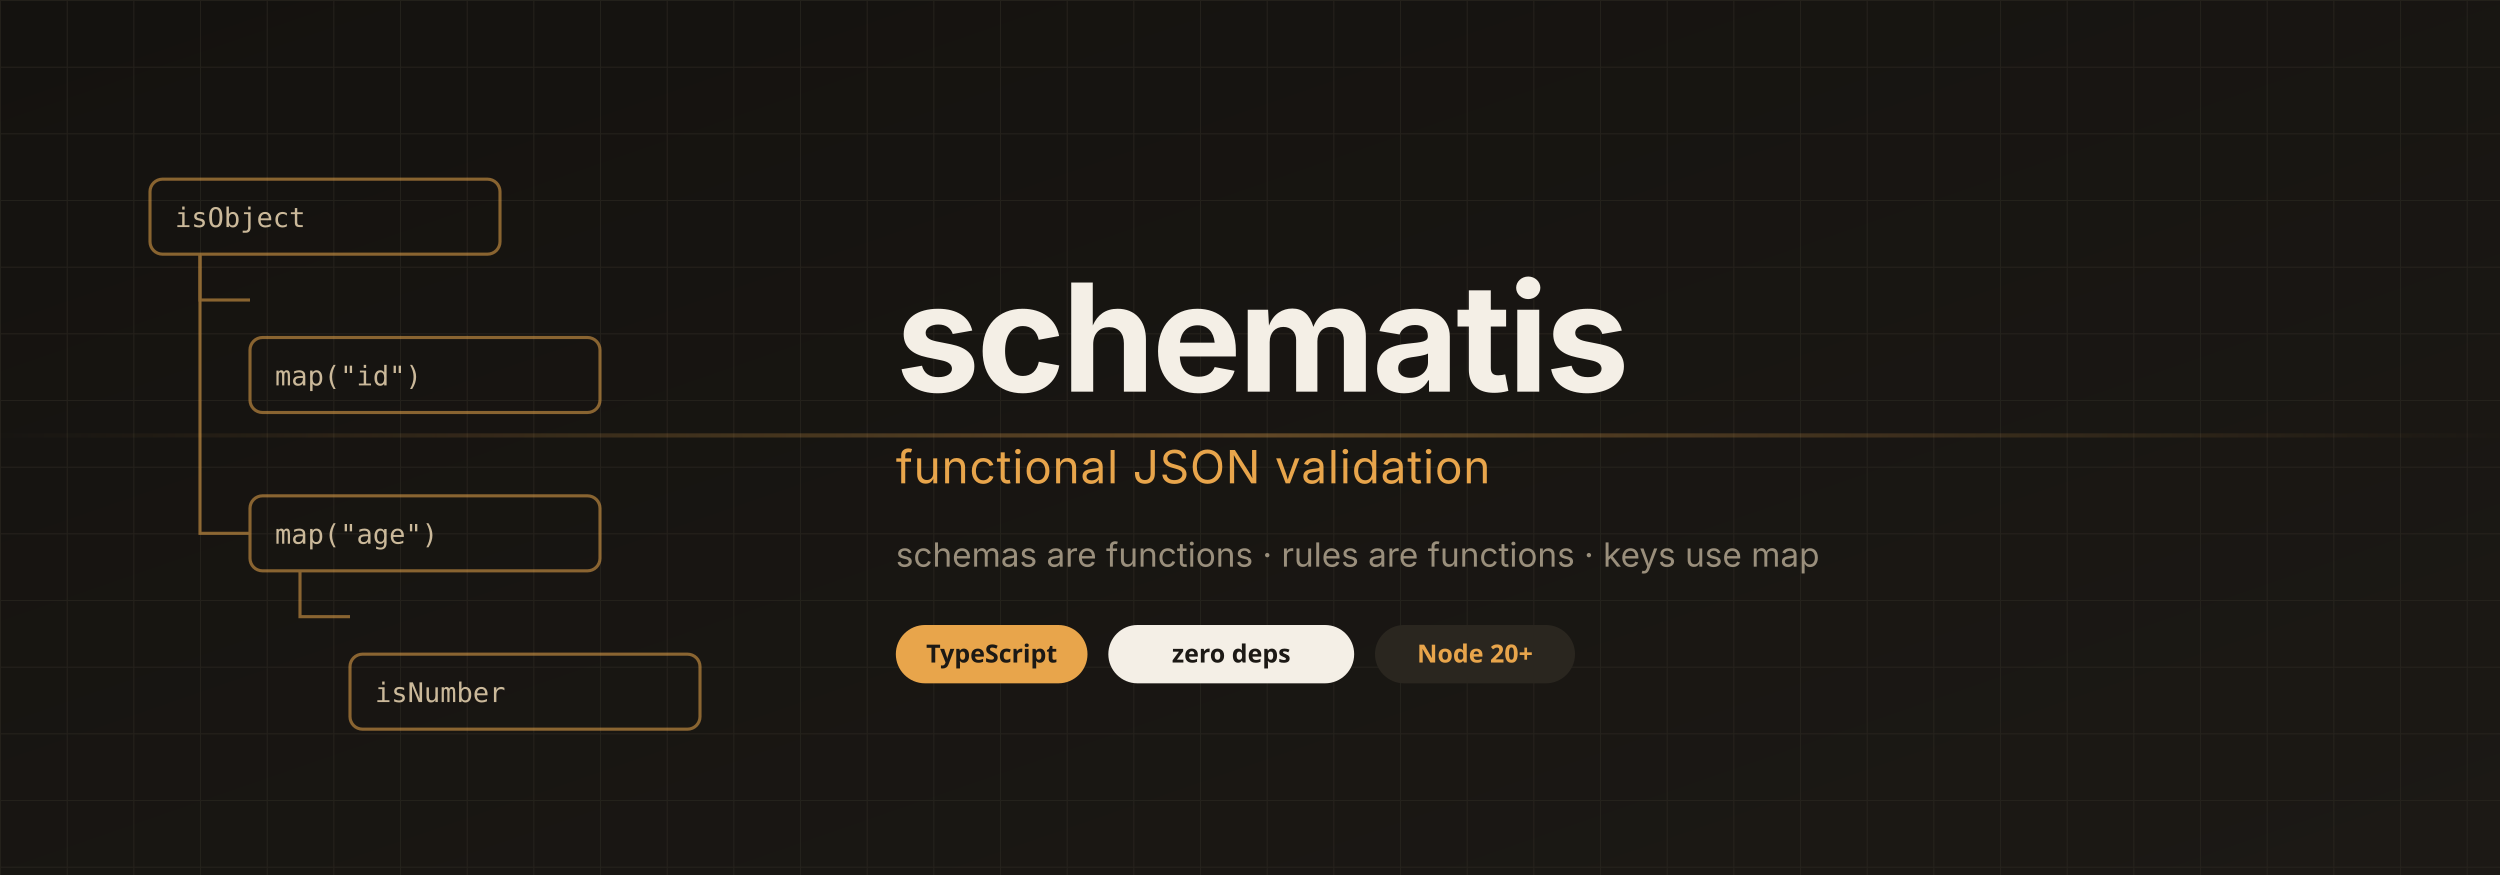
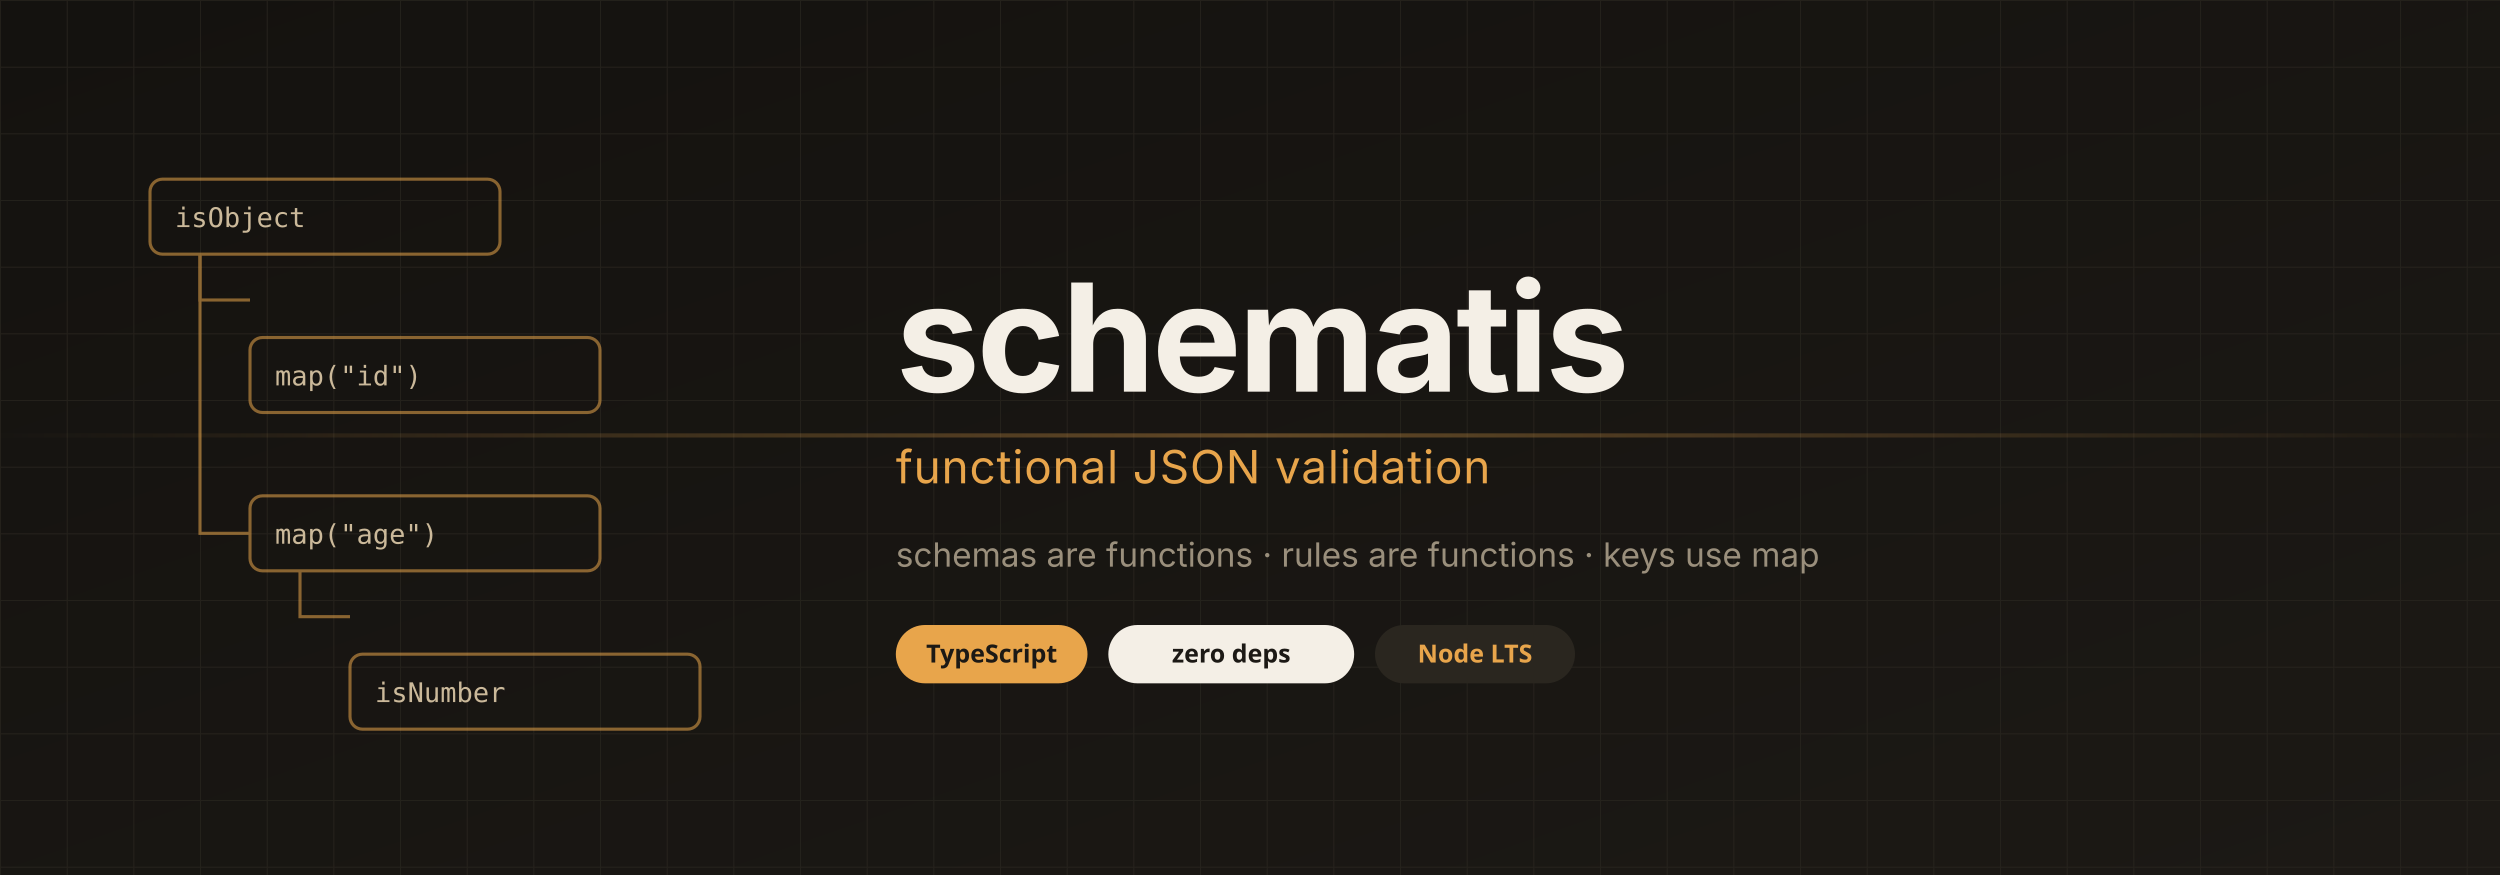
<svg xmlns="http://www.w3.org/2000/svg" width="1200" height="420" viewBox="0 0 1200 420" role="img" aria-label="schematis — functional JSON validation">
  <defs>
    <linearGradient id="bg" x1="0" y1="0" x2="1" y2="1">
      <stop offset="0%" stop-color="#14120f" />
      <stop offset="100%" stop-color="#1c1915" />
    </linearGradient>
    <linearGradient id="glow" x1="0" y1="0" x2="1" y2="0">
      <stop offset="0%" stop-color="#e8a54b" stop-opacity="0" />
      <stop offset="50%" stop-color="#e8a54b" stop-opacity="0.35" />
      <stop offset="100%" stop-color="#e8a54b" stop-opacity="0" />
    </linearGradient>
    <pattern id="grid" width="32" height="32" patternUnits="userSpaceOnUse">
      <path d="M32 0H0V32" fill="none" stroke="#2a261f" stroke-width="1" />
    </pattern>
  </defs>
  <rect width="1200" height="420" fill="url(#bg)" />
  <rect width="1200" height="420" fill="url(#grid)" opacity="0.7" />
  <rect x="0" y="208" width="1200" height="2" fill="url(#glow)" />
  <g fill="none" stroke="#e8a54b" stroke-width="1.5" opacity="0.55">
    <rect x="72" y="86" width="168" height="36" rx="6" />
    <rect x="120" y="162" width="168" height="36" rx="6" />
    <rect x="120" y="238" width="168" height="36" rx="6" />
    <rect x="168" y="314" width="168" height="36" rx="6" />
    <path d="M96 122v22h24" />
    <path d="M96 122v134h24" />
    <path d="M144 274v22h24" />
  </g>
  <g font-family="ui-monospace, SFMono-Regular, Menlo, monospace" font-size="13" fill="#cbb99a">
    <text x="84" y="109">isObject</text>
    <text x="132" y="185">map("id")</text>
    <text x="132" y="261">map("age")</text>
    <text x="180" y="337">isNumber</text>
  </g>
  <text x="430" y="188" font-family="ui-sans-serif, system-ui, -apple-system, Segoe UI, sans-serif" font-size="72" font-weight="700" fill="#f4efe6" letter-spacing="-1.5">schematis</text>
  <text x="430" y="232" font-family="ui-sans-serif, system-ui, -apple-system, Segoe UI, sans-serif" font-size="22" fill="#e8a54b" letter-spacing="0.4">functional JSON validation</text>
  <text x="430" y="272" font-family="ui-sans-serif, system-ui, -apple-system, Segoe UI, sans-serif" font-size="16" fill="#9a8f7c">schemas are functions · rules are functions · keys use map</text>
  <g font-family="ui-sans-serif, system-ui, sans-serif" font-size="12" fill="#1c1915">
    <rect x="430" y="300" width="92" height="28" rx="14" fill="#e8a54b" />
    <text x="476" y="318" text-anchor="middle" font-weight="600">TypeScript</text>
    <rect x="532" y="300" width="118" height="28" rx="14" fill="#f4efe6" />
    <text x="591" y="318" text-anchor="middle" font-weight="600">zero deps</text>
    <rect x="660" y="300" width="96" height="28" rx="14" fill="#2a261f" />
-     <text x="708" y="318" text-anchor="middle" font-weight="600" fill="#e8a54b">Node 20+</text>
+     <text x="708" y="318" text-anchor="middle" font-weight="600" fill="#e8a54b">Node LTS</text>
  </g>
</svg>
